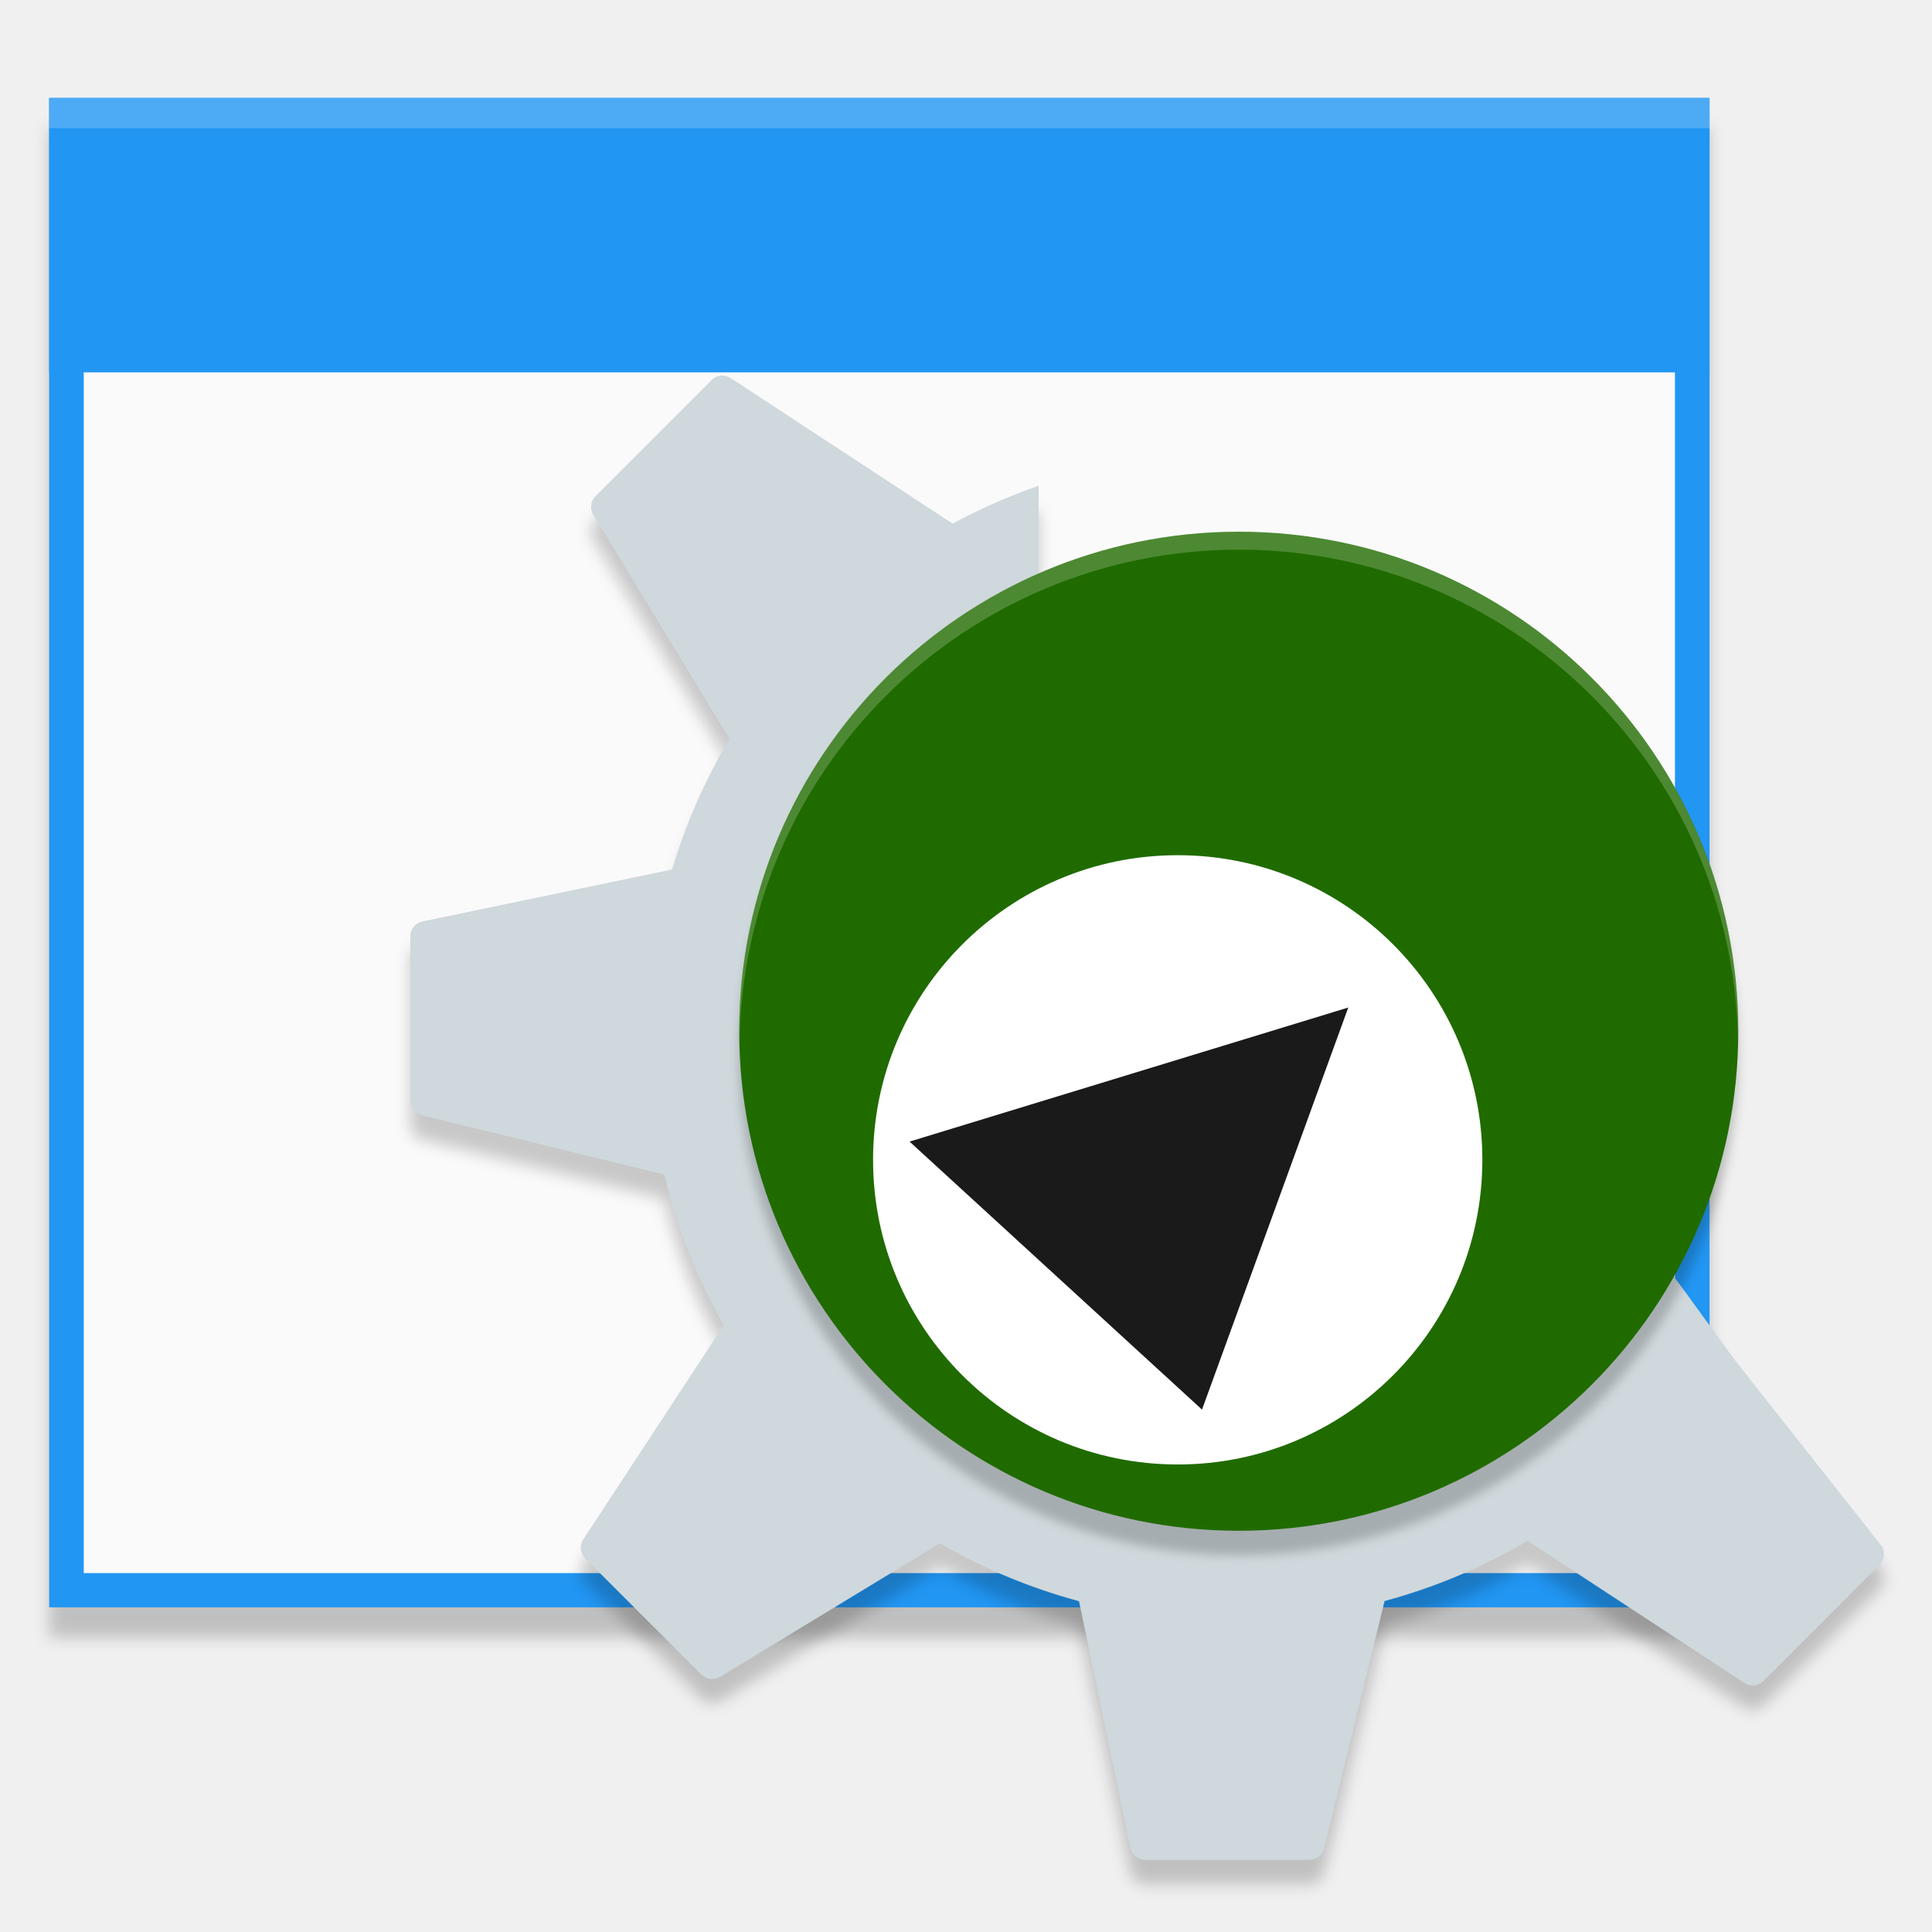
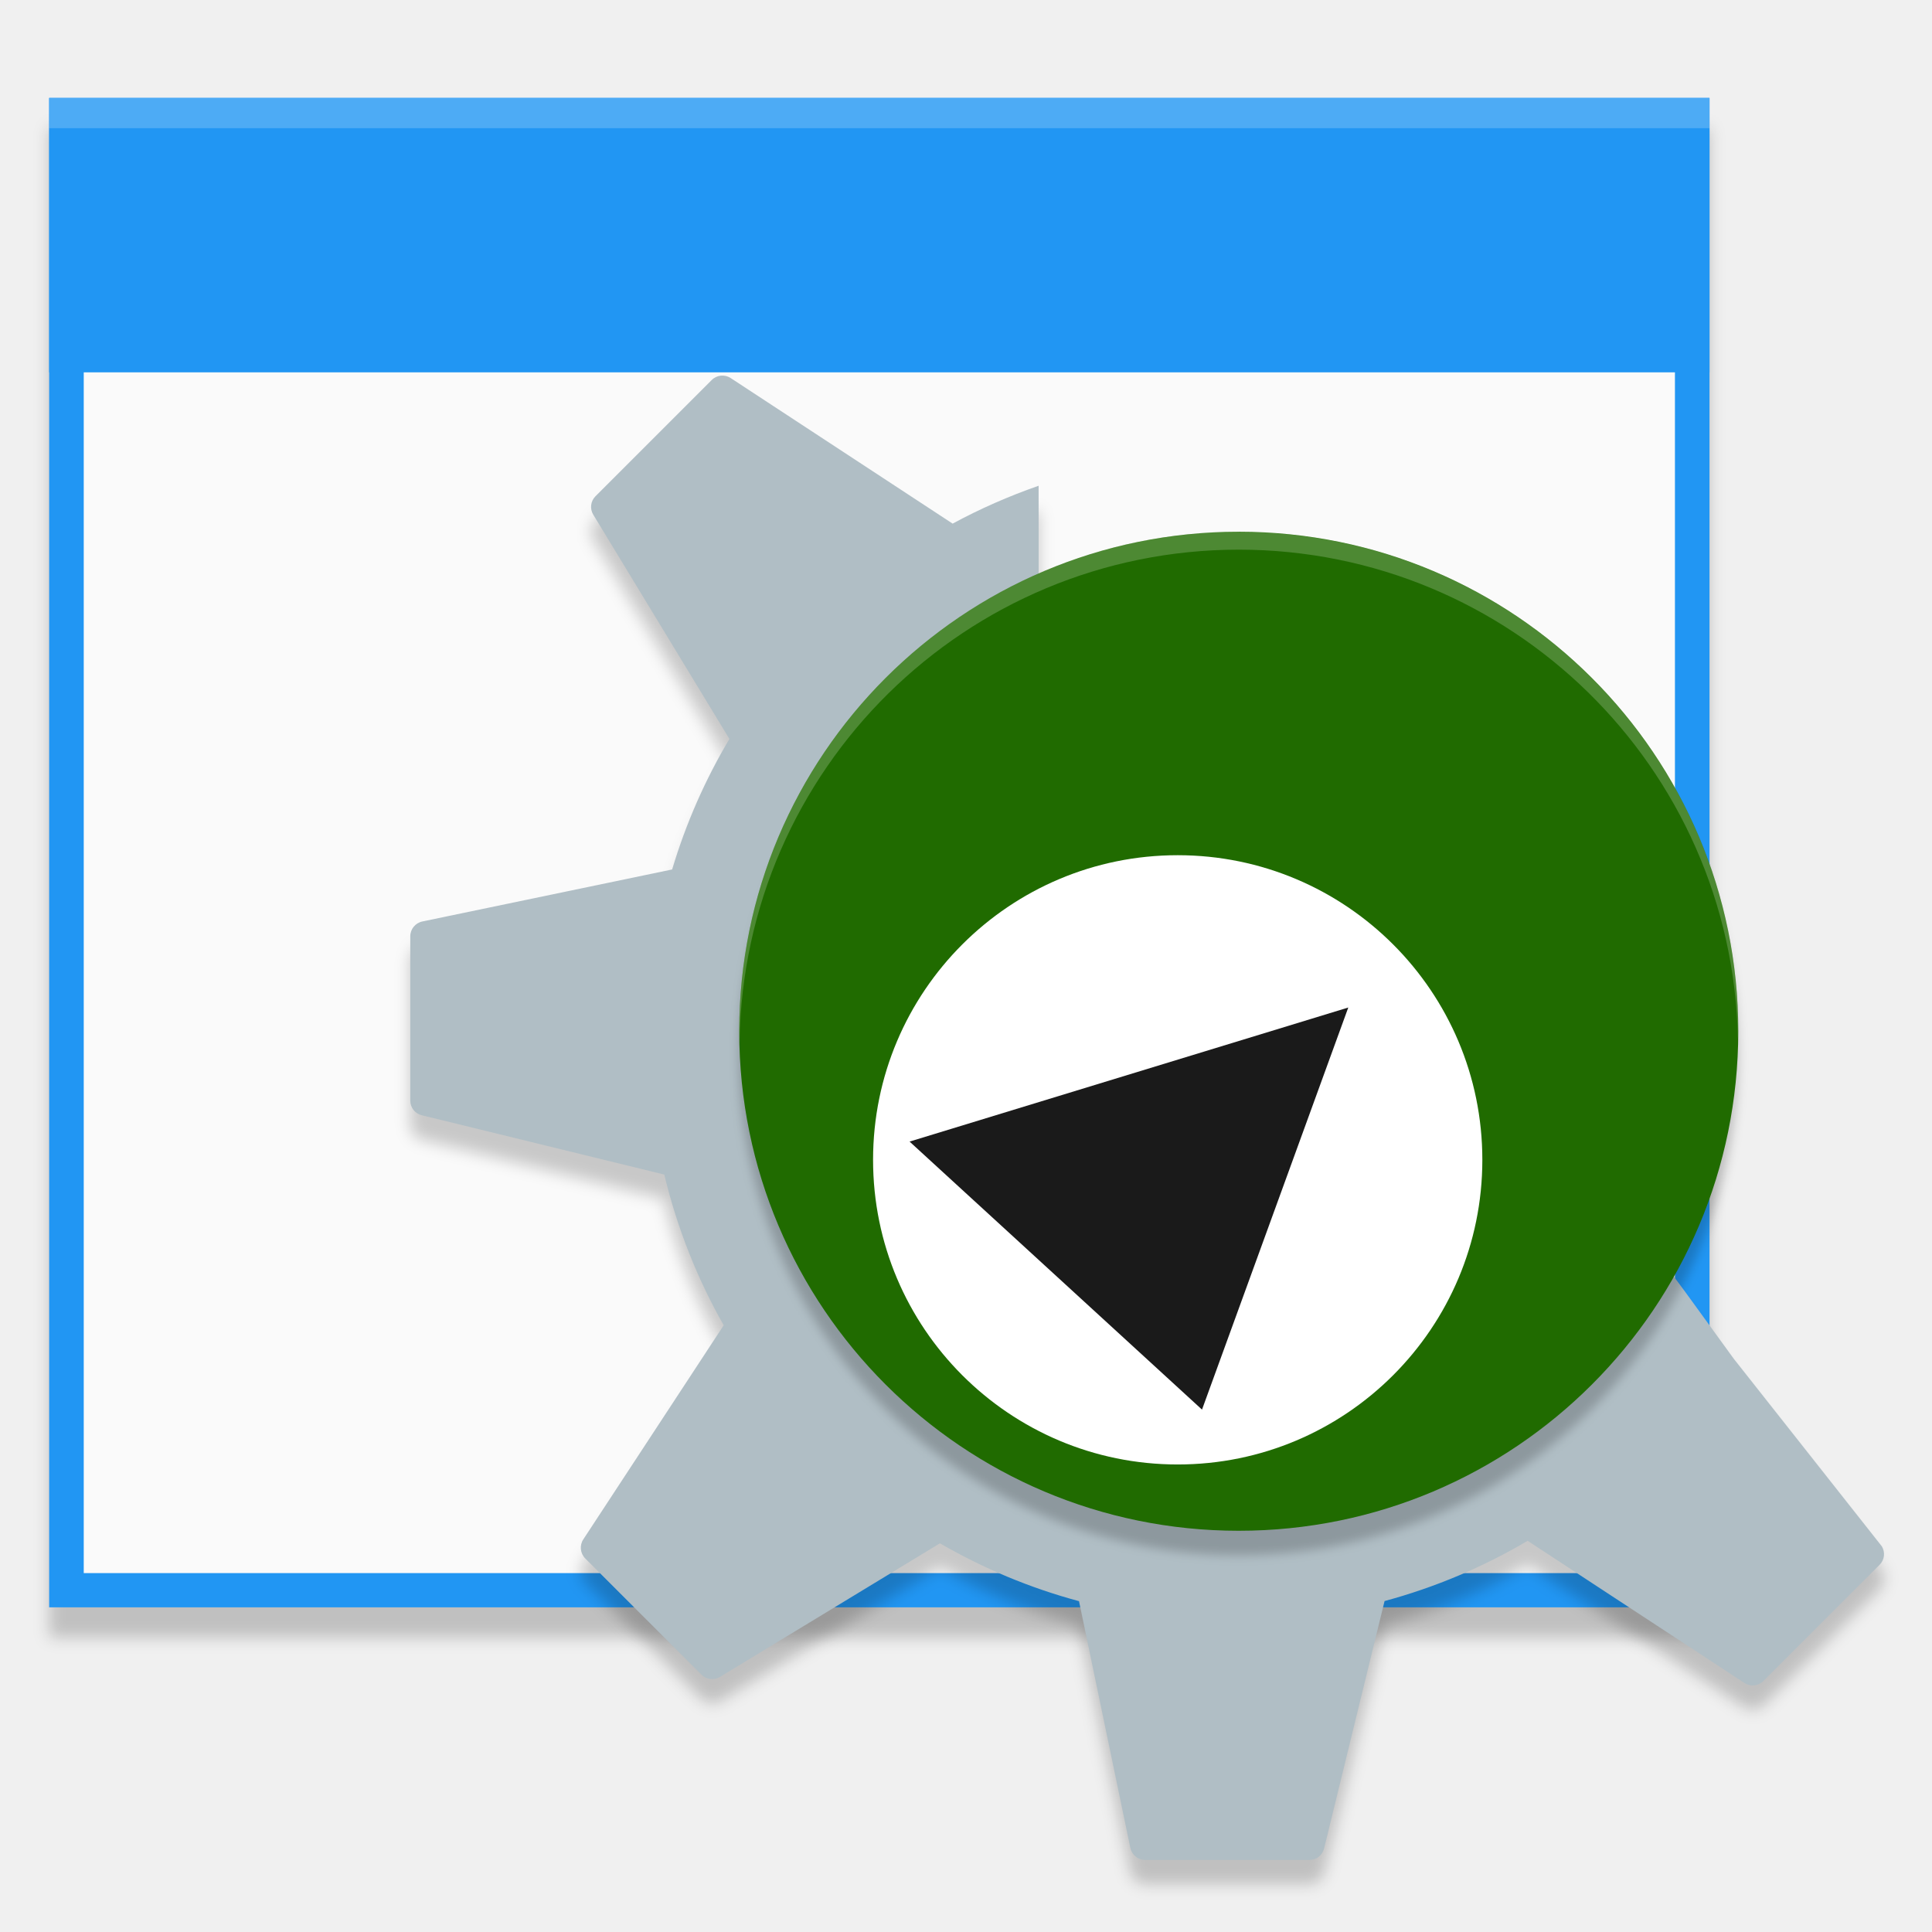
<svg xmlns="http://www.w3.org/2000/svg" width="64" height="64" viewBox="0 0 16.933 16.933" version="1.1" id="svg8">
  <defs id="defs2">
    <style id="current-color-scheme" type="text/css">
   .ColorScheme-Text { color:#5c616c; } .ColorScheme-Highlight { color:#5294e2; } .ColorScheme-ButtonBackground { color:#d3dae3; }
  </style>
    <filter height="1.024" y="-0.012" width="1.024" x="-0.012" id="filter4937" style="color-interpolation-filters:sRGB">
      <feGaussianBlur id="feGaussianBlur4939" stdDeviation="0.303" />
    </filter>
    <filter height="1.024" y="-0.012" width="1.024" x="-0.012" id="filter4978" style="color-interpolation-filters:sRGB">
      <feGaussianBlur id="feGaussianBlur4980" stdDeviation="0.205" />
    </filter>
    <filter height="1.025" y="-0.013" width="1.023" x="-0.011" id="filter4575-7" style="color-interpolation-filters:sRGB">
      <feGaussianBlur id="feGaussianBlur4577-5" stdDeviation="0.069" />
    </filter>
    <style type="text/css" id="current-color-scheme-3">
   .ColorScheme-Text { color:#5c616c; } .ColorScheme-Highlight { color:#5294e2; } .ColorScheme-ButtonBackground { color:#d3dae3; }
  </style>
  </defs>
  <g id="layer1" transform="translate(0,-280.0666)">
    <rect style="opacity:0.2;fill:#000000;fill-opacity:1;stroke:none;stroke-width:0.304;stroke-opacity:1;filter:url(#filter4575-7)" id="rect4909-6-9" width="14.552" height="13.229" x="0.431" y="281.19" />
    <rect style="opacity:1;fill:#2196f3;fill-opacity:1;stroke:none;stroke-width:0.304;stroke-opacity:1" id="rect4909-1" width="14.552" height="13.229" x="0.431" y="280.925" />
    <rect style="opacity:1;fill:#fafafa;fill-opacity:1;stroke:none;stroke-width:0.291;stroke-opacity:1" id="rect4909-5-2" width="13.946" height="12.628" x="0.734" y="281.226" />
    <rect style="opacity:1;fill:#2196f3;fill-opacity:1;stroke:none;stroke-width:0.326;stroke-opacity:1" id="rect4907-7" width="14.552" height="2.405" x="0.431" y="280.925" />
    <rect style="opacity:0.2;fill:#ffffff;fill-opacity:1;stroke:none;stroke-width:0.108;stroke-opacity:1" id="rect4907-6" width="14.552" height="0.265" x="0.431" y="280.925" />
    <path style="opacity:0.2;fill:#000000;fill-opacity:1;stroke-width:0.748;filter:url(#filter4937)" d="m 14.748,2.096 c -0.137,0.014 -0.27,0.075 -0.373,0.179 l -4.772,4.771 c -0.201,0.201 -0.238,0.513 -0.091,0.757 l 5.587,9.201 c -0.991,1.666 -1.785,3.462 -2.353,5.357 L 2.491,24.493 c -0.285,0.059 -0.491,0.312 -0.491,0.605 v 6.747 c 0,0.285 0.195,0.532 0.47,0.599 l 9.955,2.433 c 0.531,2.194 1.353,4.274 2.441,6.186 l -5.762,8.787 c -0.161,0.246 -0.127,0.569 0.081,0.776 l 4.77,4.771 c 0.201,0.2 0.514,0.239 0.758,0.092 l 9.029,-5.484 c 1.774,1.023 3.686,1.829 5.708,2.375 l 2.107,10.129 C 31.616,62.796 31.869,63 32.16,63 h 6.748 c 0.284,0 0.531,-0.194 0.599,-0.472 l 2.481,-10.15 c 2.084,-0.562 4.055,-1.401 5.872,-2.471 l 8.898,5.834 c 0.245,0.161 0.568,0.129 0.776,-0.079 l 4.772,-4.771 c 0.202,-0.202 0.238,-0.514 0.09,-0.757 l -6.073,-7.693 c -2.726,-3.74 -2.388,-3.357 -3.384,-4.419 -3.199,6.26 -9.707,10.549 -17.222,10.549 -10.677,0 -19.333,-8.657 -19.333,-19.334 0,-7.855 4.685,-14.61 11.411,-17.636 V 6.614 c -1.224,0.428 -2.407,0.945 -3.531,1.557 -8.23e-4,-7.64e-4 -0.002,-0.003 -0.005,-0.006 l -9.107,-5.973 c -0.123,-0.08 -0.265,-0.112 -0.402,-0.098 z" id="path5692_2_-3-2" transform="matrix(0.213571,0,0,0.213571,3.168001,283.1249)" />
-     <path style="fill:#cfd8dc;fill-opacity:1;stroke-width:0.16" d="m 6.318,283.359 c -0.029,0.003 -0.058,0.016 -0.08,0.038 l -1.019,1.019 c -0.043,0.043 -0.051,0.11 -0.019,0.162 l 1.193,1.965 c -0.212,0.356 -0.381,0.739 -0.502,1.144 l -2.19,0.456 c -0.061,0.013 -0.105,0.067 -0.105,0.129 v 1.441 c 0,0.061 0.042,0.114 0.1,0.128 l 2.126,0.52 c 0.113,0.469 0.289,0.913 0.521,1.321 l -1.231,1.877 c -0.034,0.052 -0.027,0.122 0.017,0.166 l 1.019,1.019 c 0.043,0.043 0.11,0.051 0.162,0.02 l 1.928,-1.171 c 0.379,0.219 0.787,0.391 1.219,0.507 l 0.45,2.163 c 0.013,0.061 0.067,0.105 0.129,0.105 h 1.441 c 0.061,0 0.113,-0.041 0.128,-0.101 l 0.53,-2.168 c 0.445,-0.12 0.866,-0.299 1.254,-0.528 l 1.9,1.246 c 0.052,0.034 0.121,0.028 0.166,-0.017 l 1.019,-1.019 c 0.043,-0.043 0.051,-0.11 0.019,-0.162 l -1.297,-1.643 c -0.582,-0.799 -0.51,-0.717 -0.723,-0.944 -0.683,1.337 -2.073,2.253 -3.678,2.253 -2.28,0 -4.129,-1.849 -4.129,-4.129 0,-1.678 1.001,-3.12 2.437,-3.767 v -1.065 c -0.261,0.091 -0.514,0.202 -0.754,0.332 -1.758e-4,-1.6e-4 -3.631e-4,-6e-4 -0.001,-0.001 L 6.404,283.38 c -0.026,-0.017 -0.057,-0.024 -0.086,-0.021 z" id="path5692_2_-3" />
+     <path style="fill:#b0bec5;fill-opacity:1;stroke-width:0.16" d="m 6.318,283.359 c -0.029,0.003 -0.058,0.016 -0.08,0.038 l -1.019,1.019 c -0.043,0.043 -0.051,0.11 -0.019,0.162 l 1.193,1.965 c -0.212,0.356 -0.381,0.739 -0.502,1.144 l -2.19,0.456 c -0.061,0.013 -0.105,0.067 -0.105,0.129 v 1.441 c 0,0.061 0.042,0.114 0.1,0.128 l 2.126,0.52 c 0.113,0.469 0.289,0.913 0.521,1.321 l -1.231,1.877 c -0.034,0.052 -0.027,0.122 0.017,0.166 l 1.019,1.019 c 0.043,0.043 0.11,0.051 0.162,0.02 l 1.928,-1.171 c 0.379,0.219 0.787,0.391 1.219,0.507 l 0.45,2.163 c 0.013,0.061 0.067,0.105 0.129,0.105 h 1.441 c 0.061,0 0.113,-0.041 0.128,-0.101 l 0.53,-2.168 c 0.445,-0.12 0.866,-0.299 1.254,-0.528 l 1.9,1.246 c 0.052,0.034 0.121,0.028 0.166,-0.017 l 1.019,-1.019 c 0.043,-0.043 0.051,-0.11 0.019,-0.162 l -1.297,-1.643 c -0.582,-0.799 -0.51,-0.717 -0.723,-0.944 -0.683,1.337 -2.073,2.253 -3.678,2.253 -2.28,0 -4.129,-1.849 -4.129,-4.129 0,-1.678 1.001,-3.12 2.437,-3.767 v -1.065 c -0.261,0.091 -0.514,0.202 -0.754,0.332 -1.758e-4,-1.6e-4 -3.631e-4,-6e-4 -0.001,-0.001 L 6.404,283.38 c -0.026,-0.017 -0.057,-0.024 -0.086,-0.021 z" id="path5692_2_-3" />
    <ellipse style="opacity:0.2;fill:#000000;fill-opacity:1;stroke:none;stroke-width:0.622;stroke-opacity:0;filter:url(#filter4978)" id="path5219-3-8" cx="36" cy="29" rx="20.5" ry="20.5" transform="matrix(0.213571,0,0,0.213571,3.168001,283.1249)" />
    <ellipse style="opacity:1;fill:#206b00;fill-opacity:1;stroke-width:0.214" id="path5219-3" cx="10.857" cy="289.105" rx="4.378" ry="4.378" />
    <path style="opacity:0.2;fill:#ffffff;stroke-width:0.156" d="m 10.857,284.727 a 4.378,4.378 0 0 0 -4.378,4.378 4.378,4.378 0 0 0 0.003,0.092 4.378,4.378 0 0 1 4.375,-4.313 4.378,4.378 0 0 1 4.375,4.287 4.378,4.378 0 0 0 0.003,-0.065 4.378,4.378 0 0 0 -4.378,-4.378 z" id="path5512-1" />
    <ellipse style="opacity:1;fill:#ffffff;fill-opacity:1;stroke-width:0.214" id="path5219-3-6" cx="10.322" cy="290.232" rx="2.67" ry="2.67" />
    <path style="fill:#1a1a1a;fill-opacity:1;stroke-width:0.214" d="m 7.972,290.072 2.563,2.349 1.282,-3.524 z" id="path4661" />
  </g>
</svg>
